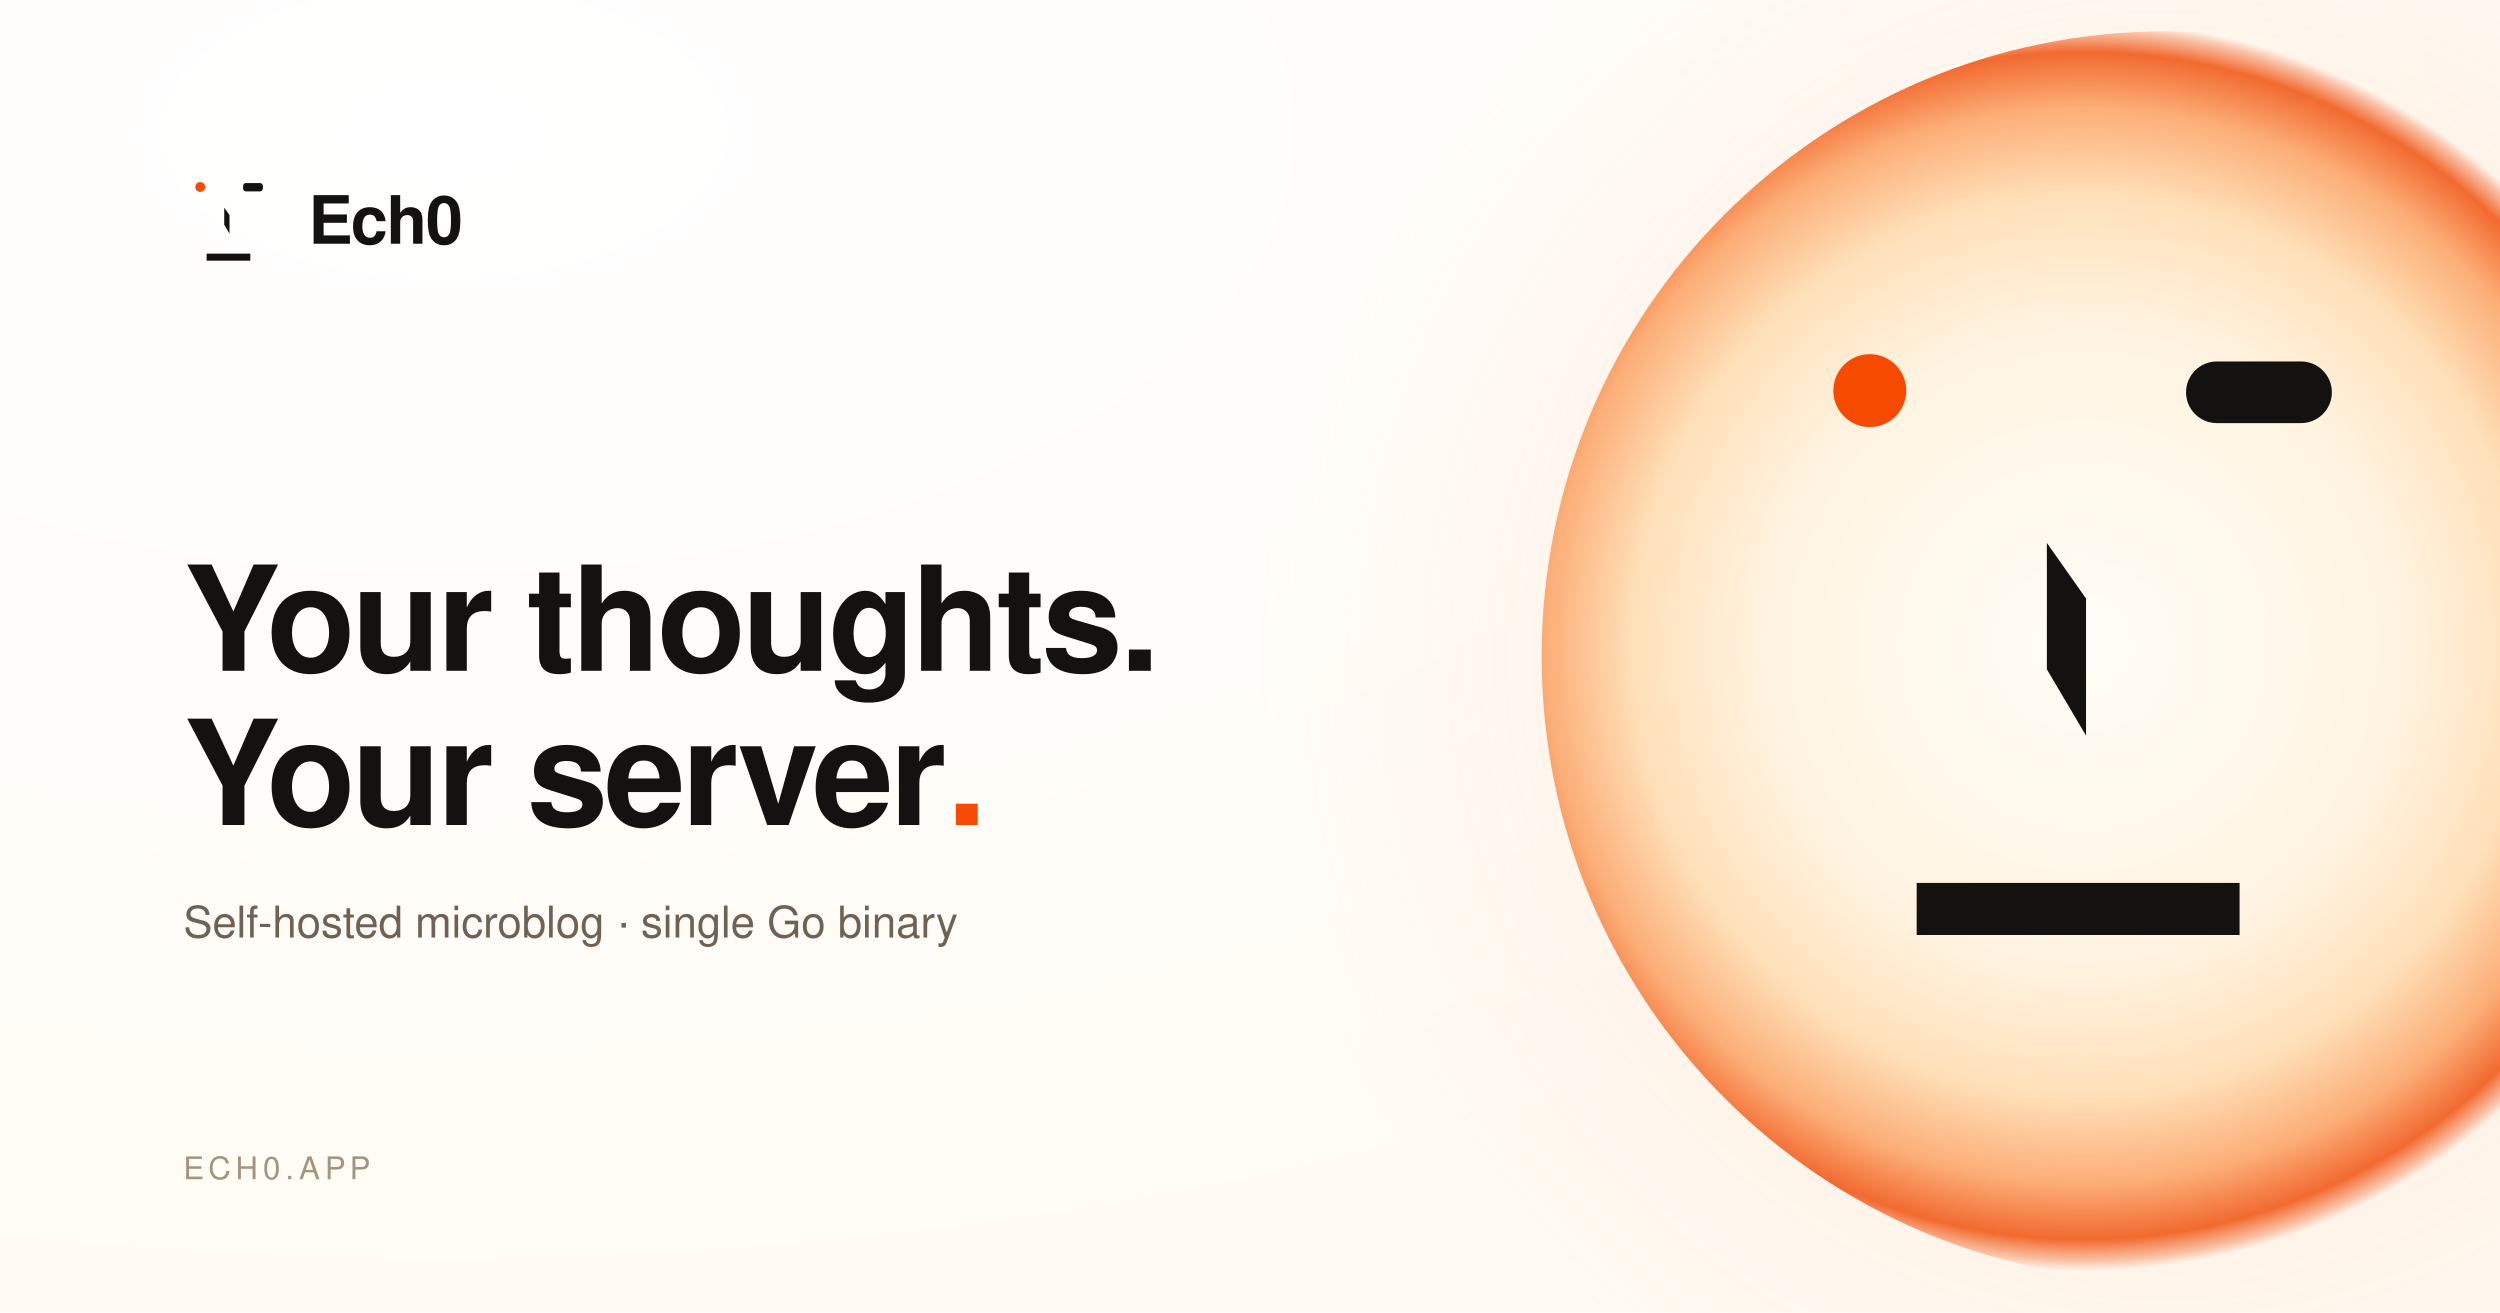
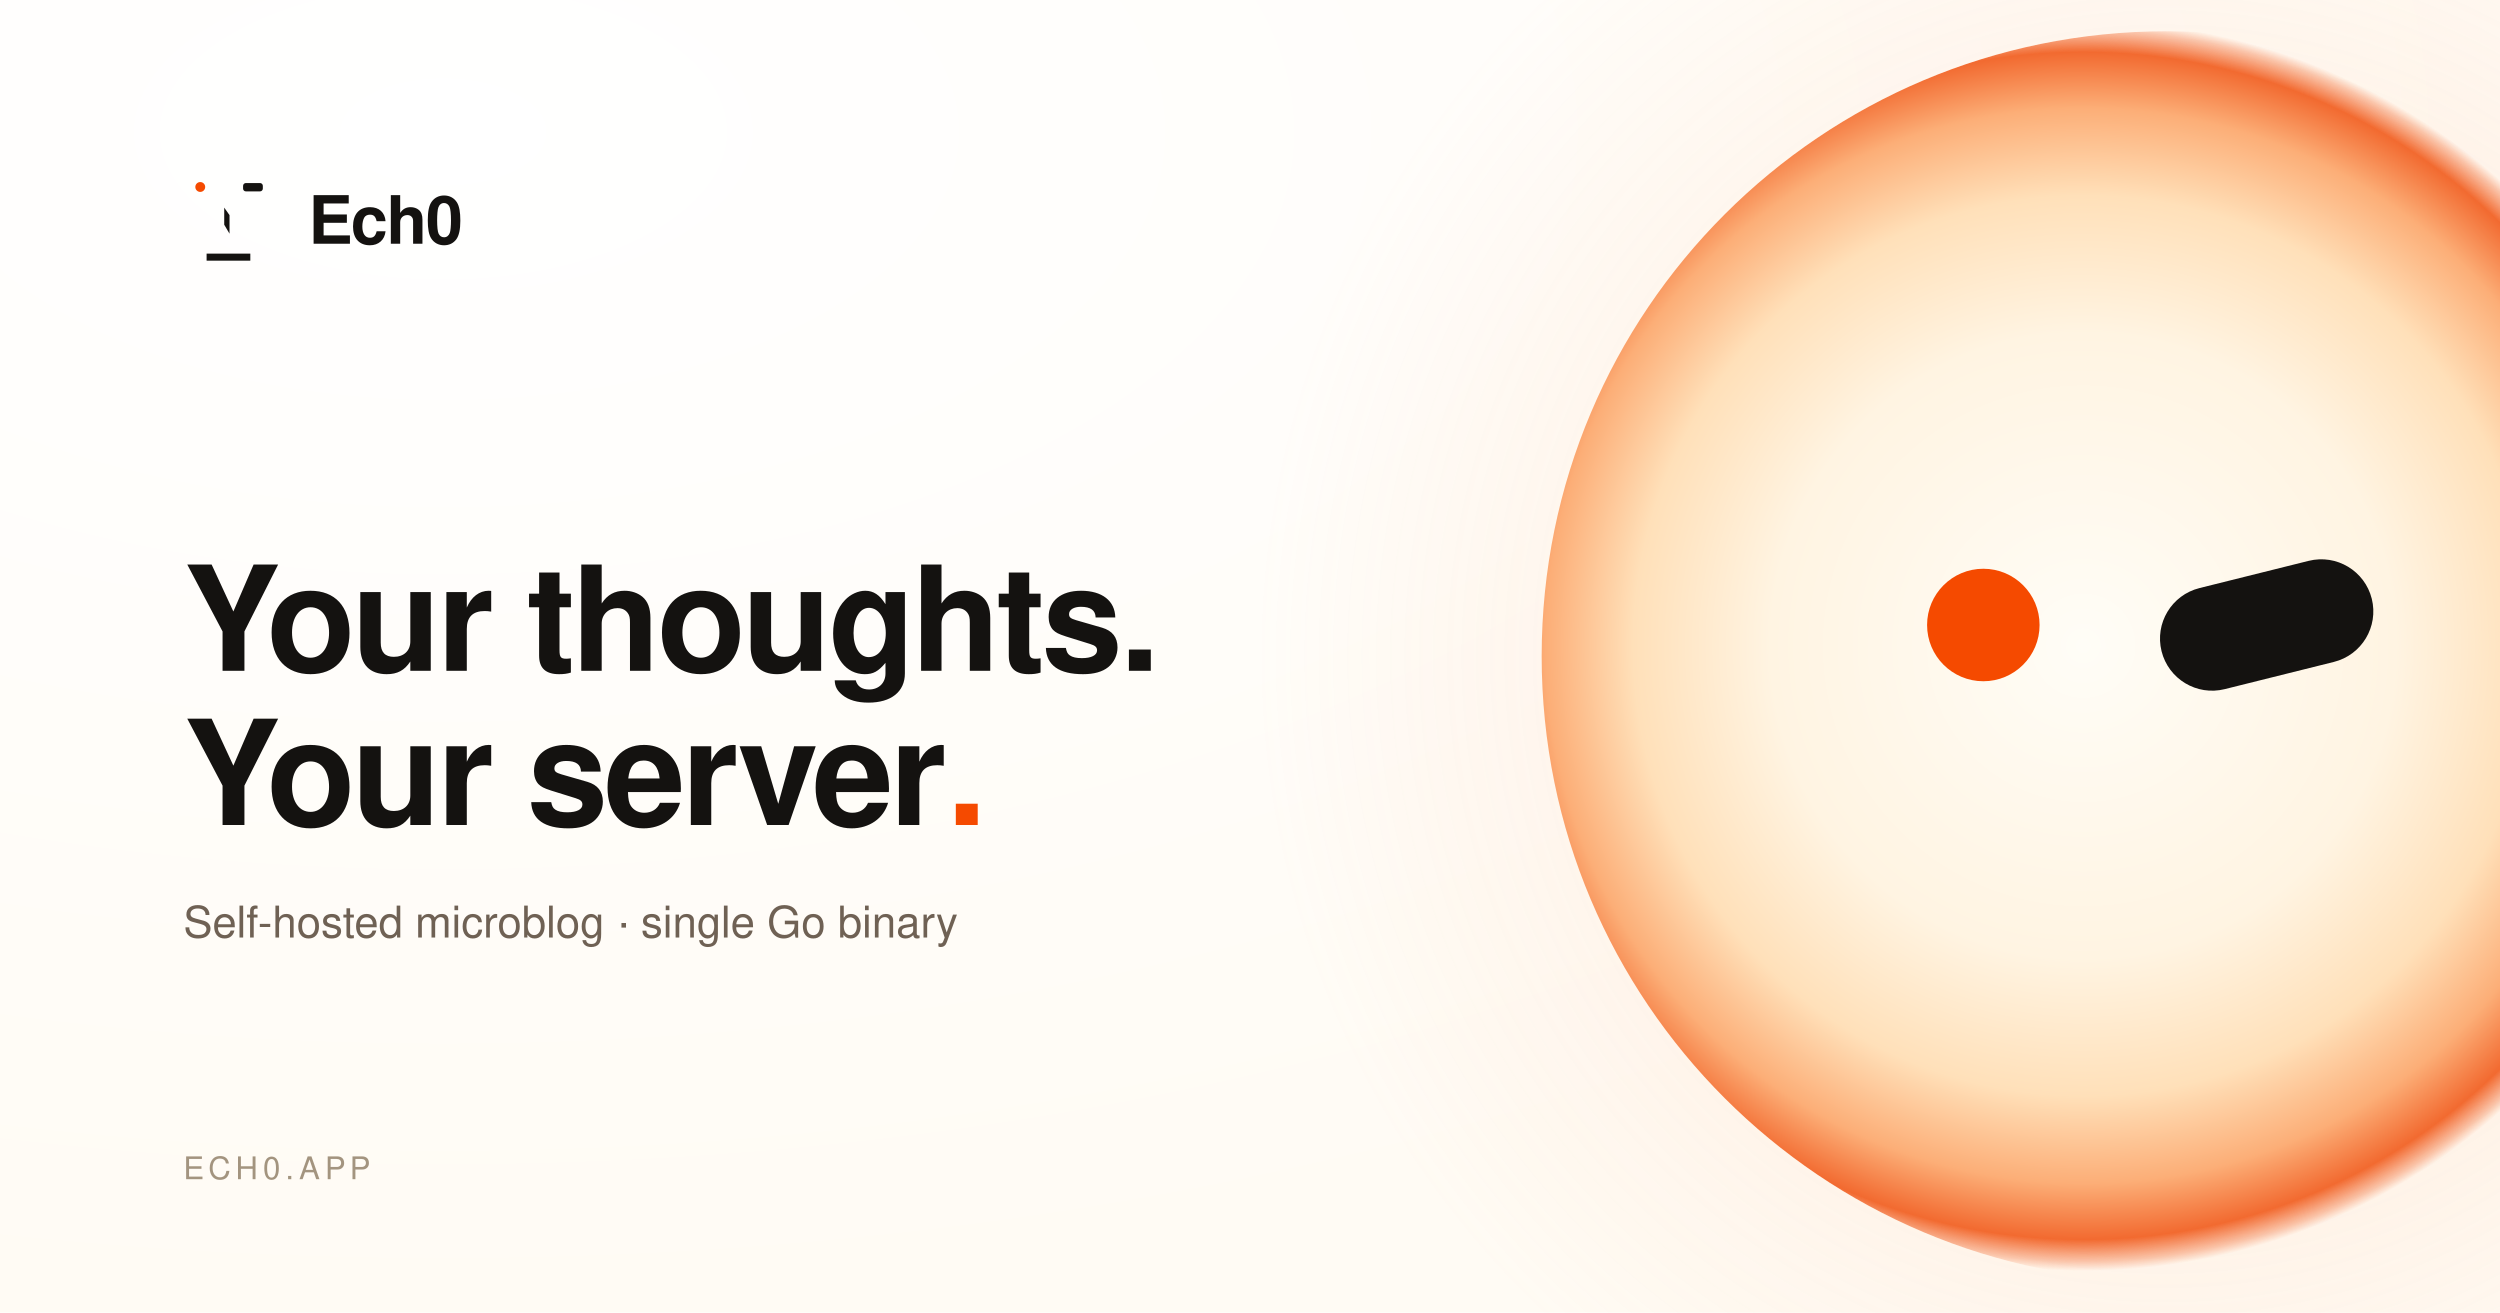
<svg xmlns="http://www.w3.org/2000/svg" width="2400" height="1260" viewBox="0 0 1200 630">
  <defs>
    <radialGradient id="bg" cx="0.18" cy="0.1" r="0.9">
      <stop offset="0" stop-color="#FFFFFF" />
      <stop offset="1" stop-color="#FFFBF4" />
    </radialGradient>
    <radialGradient id="orb" gradientUnits="userSpaceOnUse" cx="1000" cy="310" r="300">
      <stop offset="0" stop-color="#FFFDF7" />
      <stop offset="0.50" stop-color="#FFF4E2" />
      <stop offset="0.72" stop-color="#FFE0B9" />
      <stop offset="0.86" stop-color="#FCAE77" />
      <stop offset="0.95" stop-color="#F26A30" />
      <stop offset="0.985" stop-color="#F26A30" stop-opacity="0.35" />
      <stop offset="1" stop-color="#F26A30" stop-opacity="0" />
    </radialGradient>
    <radialGradient id="glow" cx="0.5" cy="0.5" r="0.5">
      <stop offset="0" stop-color="#FCAE77" stop-opacity="0.30" />
      <stop offset="0.6" stop-color="#FCAE77" stop-opacity="0.10" />
      <stop offset="1" stop-color="#FCAE77" stop-opacity="0" />
    </radialGradient>
  </defs>
  <rect width="1200" height="630" fill="url(#bg)" />
  <circle cx="1040" cy="315" r="440" fill="url(#glow)" />
  <circle cx="1040" cy="315" r="300" fill="url(#orb)" />
-   <circle cx="897.5" cy="187.5" r="17.5" fill="#F54A00" />
-   <rect x="1049.3" y="173.5" width="70" height="29.6" rx="14.8" fill="#141210" />
-   <path d="M982.5 260.6 L1001.3 287.3 L1001.3 353.1 L982.5 321.3 Z" fill="#141210" />
-   <rect x="920" y="423.8" width="155" height="25" fill="#141210" />
+   <circle cx="952" cy="300" r="27" fill="#F54A00" />
+   <g transform="rotate(-14 1088 300)">
+     <rect x="1036" y="275" width="104" height="50" rx="25" fill="#141210" />
+   </g>
  <g transform="translate(88 84)">
    <svg width="44" height="44" viewBox="100 68 228 260">
      <circle cx="132" cy="102" r="14" fill="#F54A00" />
      <path d="M261.448 114.512C257.029 114.513 253.447 110.931 253.448 106.512L253.45 98.798C253.451 94.381 257.033 90.799 261.451 90.798L301.505 90.788C305.924 90.787 309.505 94.369 309.504 98.788L309.502 106.502C309.501 110.919 305.919 114.501 301.502 114.502L261.448 114.512Z" fill="#141210" />
      <path d="M199.965 160.5L215 181.845L215 234.5L199.965 209L199.965 160.5Z" fill="#141210" />
      <rect x="150" y="291" width="124" height="20" fill="#141210" />
    </svg>
  </g>
  <text x="148" y="117" font-family="'Avenir Next','SF Pro Display',Helvetica,Arial,sans-serif" font-size="32" font-weight="700" letter-spacing="-0.6" fill="#141210">Ech0</text>
  <text x="88" y="322" font-family="'Avenir Next','SF Pro Display',Helvetica,Arial,sans-serif" font-size="70" font-weight="700" letter-spacing="-1.8" fill="#141210">Your thoughts.</text>
  <text x="88" y="396" font-family="'Avenir Next','SF Pro Display',Helvetica,Arial,sans-serif" font-size="70" font-weight="700" letter-spacing="-1.8" fill="#141210">Your server<tspan fill="#F54A00">.</tspan>
  </text>
  <text x="88" y="450" font-family="'Avenir Next','SF Pro Text',Helvetica,Arial,sans-serif" font-size="21" fill="#6f6154">Self-hosted microblog · single Go binary</text>
  <text x="88" y="566" font-family="'Avenir Next','SF Pro Text',Helvetica,Arial,sans-serif" font-size="15" letter-spacing="2.4" fill="#a3947f">ECH0.APP</text>
</svg>
